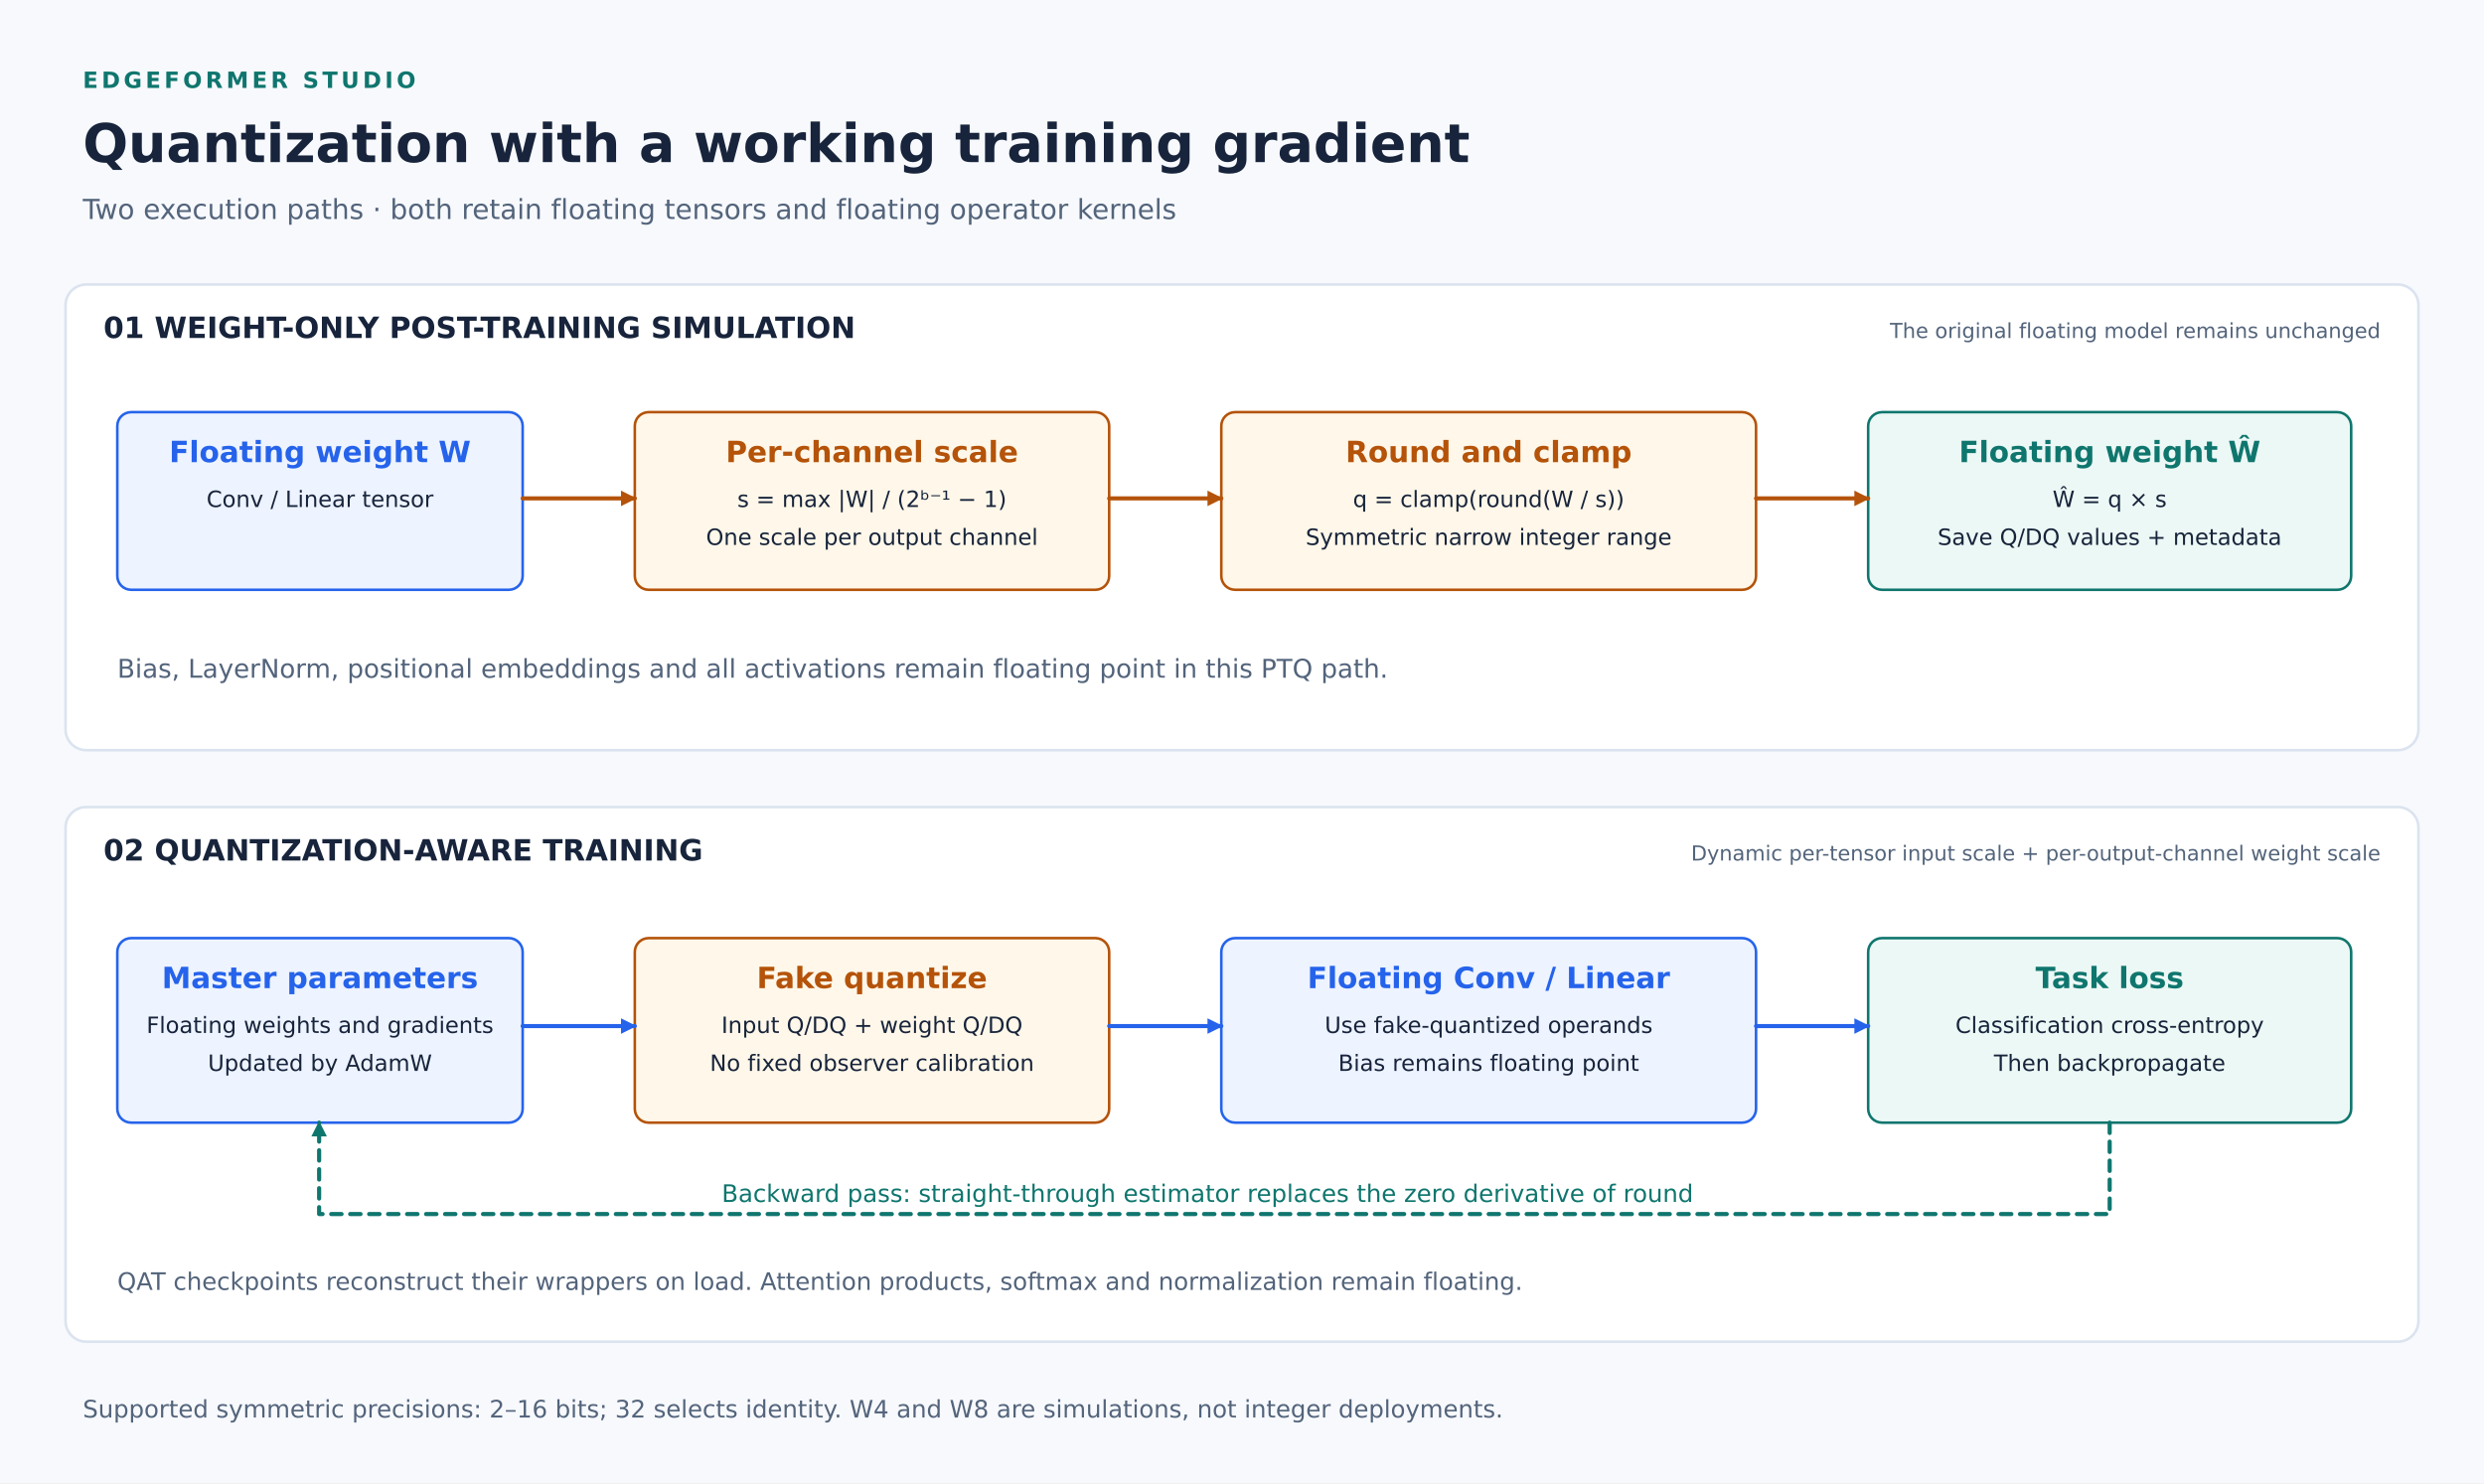
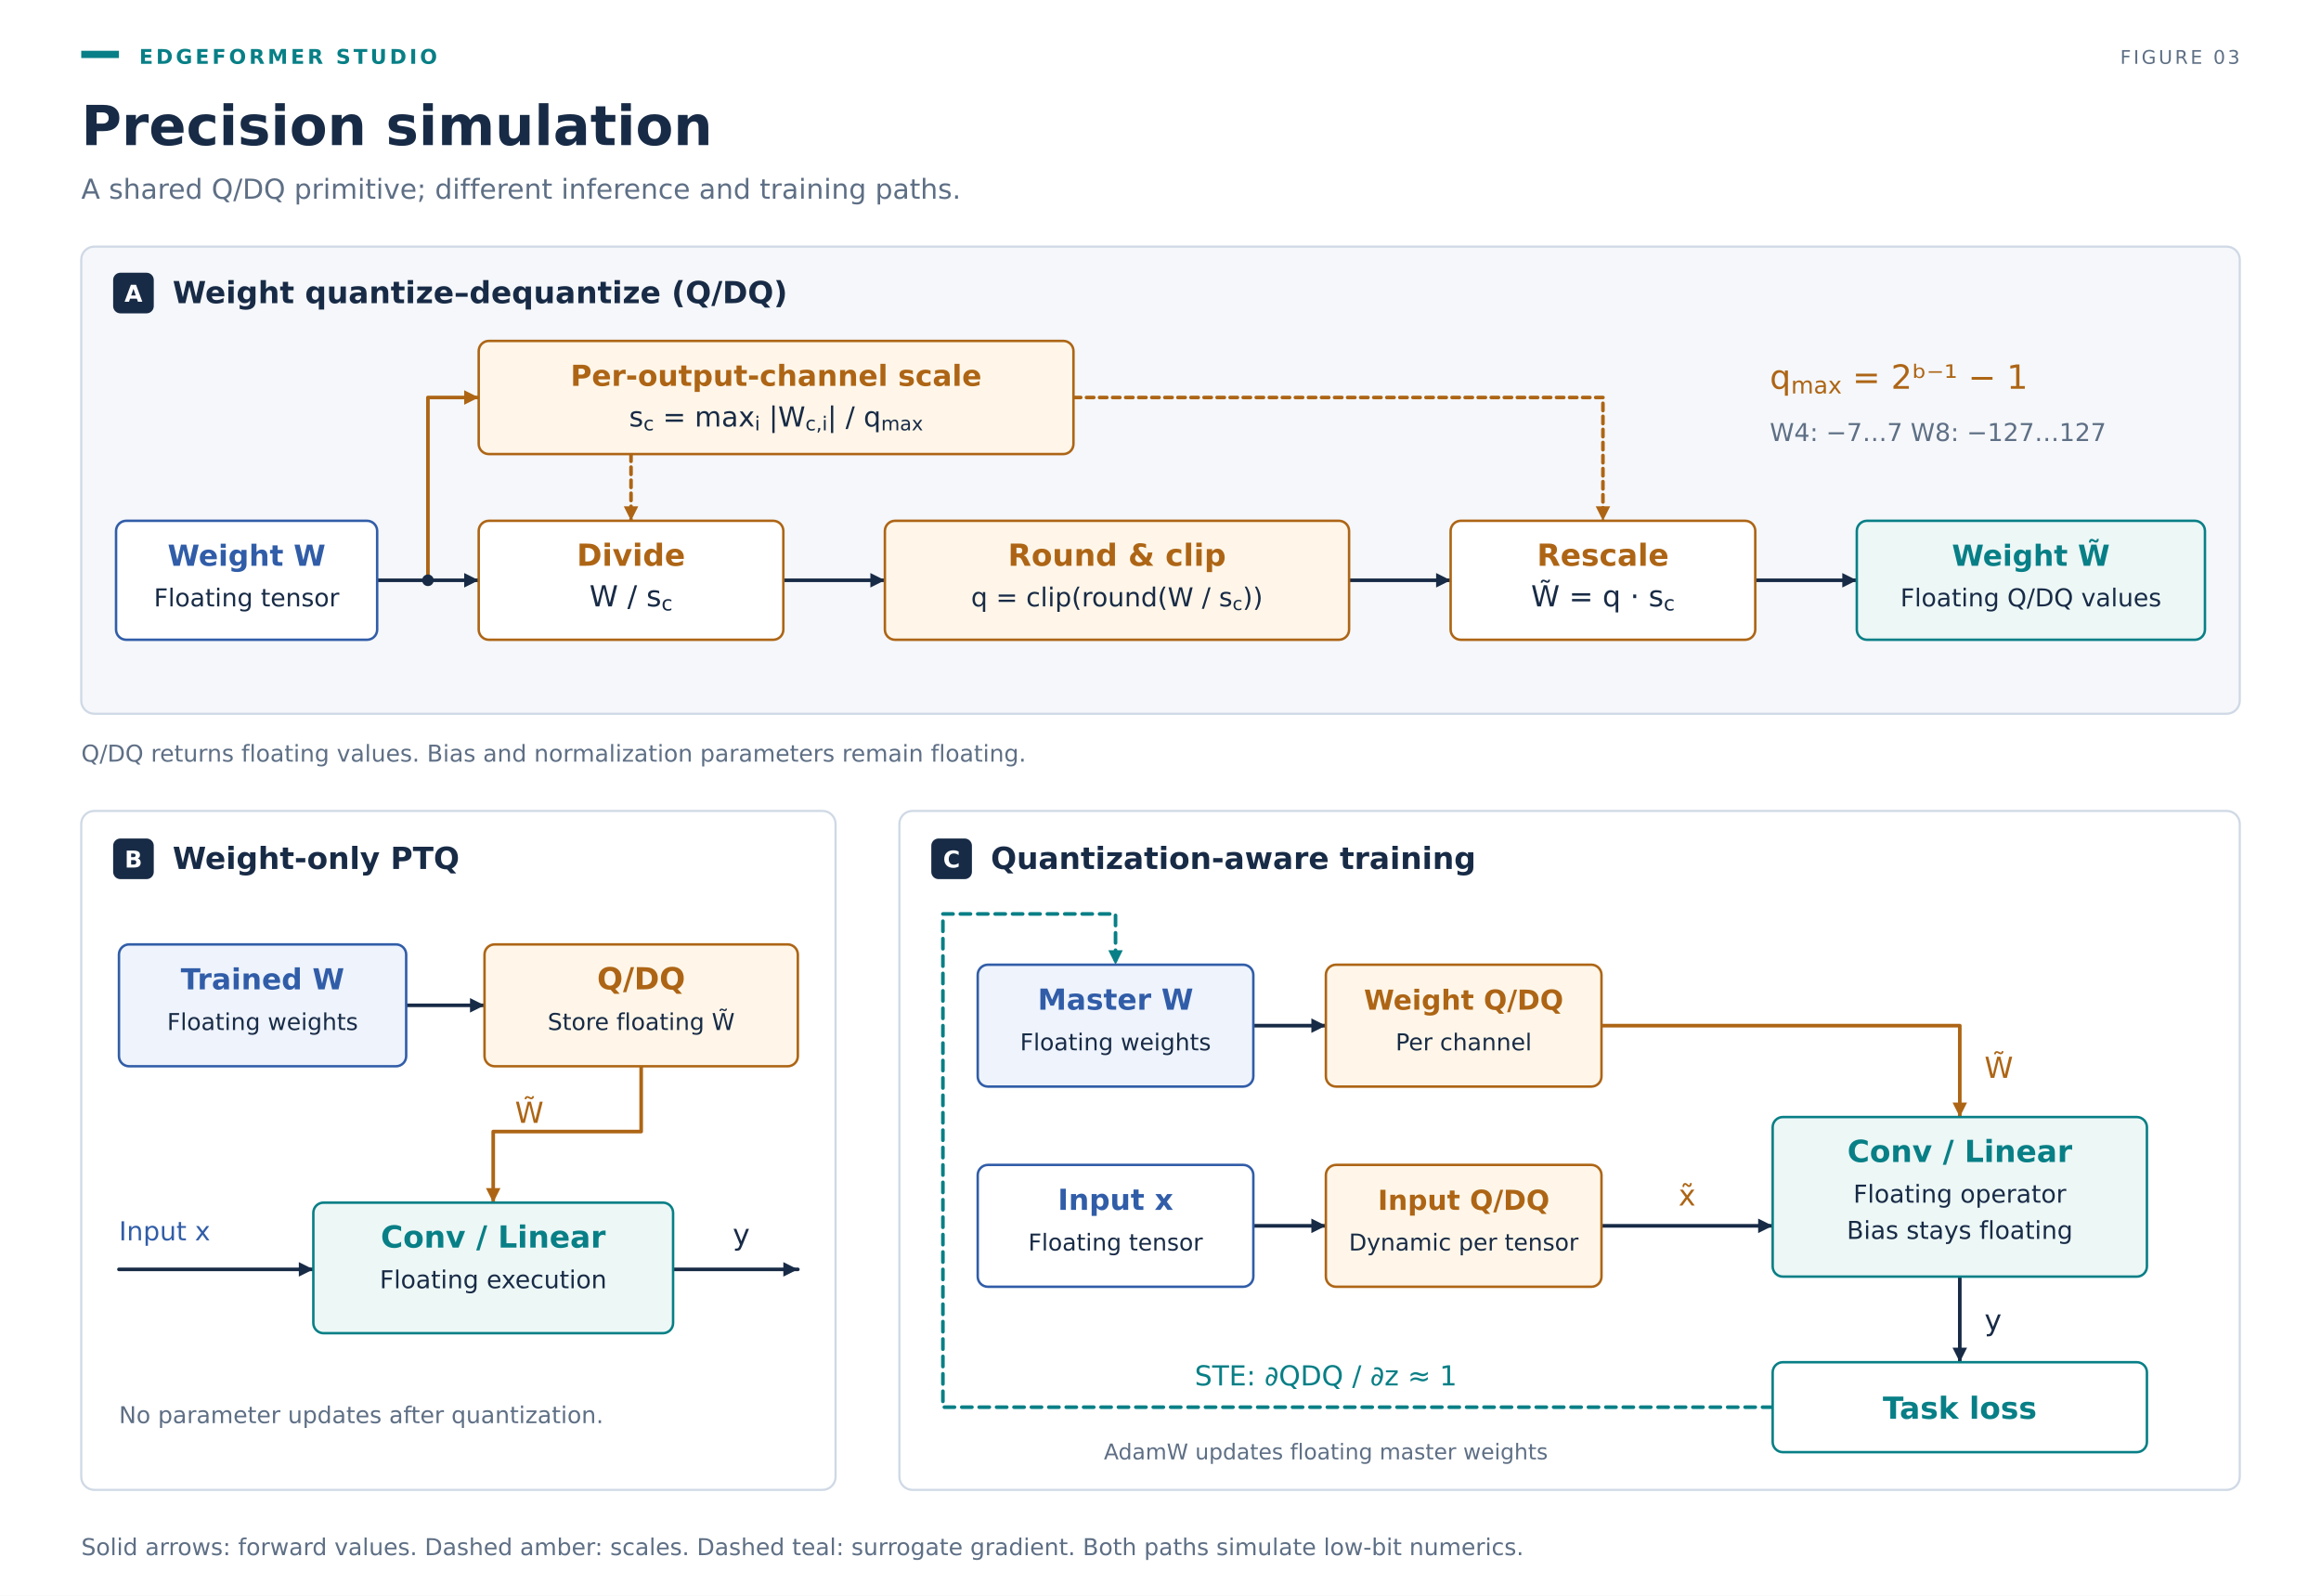
- <svg xmlns="http://www.w3.org/2000/svg" width="1440" height="860" viewBox="0 0 1440 860" role="img" aria-label="Quantization with a working training gradient">
+ <svg xmlns="http://www.w3.org/2000/svg" width="1600" height="1100" viewBox="0 0 1600 1100" role="img" aria-labelledby="title description">
  <defs>
-     <marker id="arrow-blue" markerWidth="9" markerHeight="9" refX="8" refY="4.5" orient="auto" markerUnits="userSpaceOnUse">
-       <path d="M0 0 L9 4.5 L0 9 Z" fill="#2563eb" />
+     <marker id="arrow-182B46" markerWidth="11" markerHeight="10" refX="10" refY="5" orient="auto" markerUnits="userSpaceOnUse">
+       <path d="M0,0 L10,5 L0,10 Z" fill="#182B46" />
    </marker>
-     <marker id="arrow-teal" markerWidth="9" markerHeight="9" refX="8" refY="4.5" orient="auto" markerUnits="userSpaceOnUse">
-       <path d="M0 0 L9 4.5 L0 9 Z" fill="#0f766e" />
+     <marker id="arrow-315DA8" markerWidth="11" markerHeight="10" refX="10" refY="5" orient="auto" markerUnits="userSpaceOnUse">
+       <path d="M0,0 L10,5 L0,10 Z" fill="#315DA8" />
    </marker>
-     <marker id="arrow-gray" markerWidth="9" markerHeight="9" refX="8" refY="4.5" orient="auto" markerUnits="userSpaceOnUse">
-       <path d="M0 0 L9 4.5 L0 9 Z" fill="#53647b" />
+     <marker id="arrow-087F86" markerWidth="11" markerHeight="10" refX="10" refY="5" orient="auto" markerUnits="userSpaceOnUse">
+       <path d="M0,0 L10,5 L0,10 Z" fill="#087F86" />
    </marker>
-     <marker id="arrow-amber" markerWidth="9" markerHeight="9" refX="8" refY="4.5" orient="auto" markerUnits="userSpaceOnUse">
-       <path d="M0 0 L9 4.5 L0 9 Z" fill="#b45309" />
+     <marker id="arrow-AD6515" markerWidth="11" markerHeight="10" refX="10" refY="5" orient="auto" markerUnits="userSpaceOnUse">
+       <path d="M0,0 L10,5 L0,10 Z" fill="#AD6515" />
+     </marker>
+     <marker id="arrow-5E6F85" markerWidth="11" markerHeight="10" refX="10" refY="5" orient="auto" markerUnits="userSpaceOnUse">
+       <path d="M0,0 L10,5 L0,10 Z" fill="#5E6F85" />
    </marker>
  </defs>
-   <style>text{font-family:DejaVu Sans,Arial,sans-serif} .mono{font-family:DejaVu Sans Mono,monospace}</style>
-   <rect width="1440" height="860" fill="#f7f9fd" />
-   <text x="48" y="51" font-size="13" fill="#0f766e" font-weight="700" letter-spacing="2">EDGEFORMER STUDIO</text>
-   <text x="48" y="94" font-size="31" fill="#17243b" font-weight="700">Quantization with a working training gradient</text>
-   <text x="48" y="127" font-size="16" fill="#53647b" font-weight="400">Two execution paths · both retain floating tensors and floating operator kernels</text>
-   <rect x="38" y="165" width="1364" height="270" rx="12" fill="white" stroke="#dbe3ef" stroke-width="1.5" />
-   <text x="60" y="196" font-size="17" fill="#17243b" font-weight="700">01  WEIGHT-ONLY POST-TRAINING SIMULATION</text>
-   <text x="1380" y="196" font-size="12" fill="#53647b" font-weight="400" text-anchor="end">The original floating model remains unchanged</text>
-   <rect x="68" y="239" width="235" height="103" rx="8" fill="#edf3ff" stroke="#2563eb" stroke-width="1.5" />
-   <text x="185.5" y="268" font-size="17" fill="#2563eb" font-weight="700" text-anchor="middle">Floating weight W</text>
-   <text x="185.5" y="294" font-size="13" fill="#17243b" font-weight="400" text-anchor="middle">Conv / Linear tensor</text>
-   <rect x="368" y="239" width="275" height="103" rx="8" fill="#fff7e9" stroke="#b45309" stroke-width="1.5" />
-   <text x="505.5" y="268" font-size="17" fill="#b45309" font-weight="700" text-anchor="middle">Per-channel scale</text>
-   <text x="505.5" y="294" font-size="13" fill="#17243b" font-weight="400" text-anchor="middle">s = max |W| / (2ᵇ⁻¹ − 1)</text>
-   <text x="505.5" y="316" font-size="13" fill="#17243b" font-weight="400" text-anchor="middle">One scale per output channel</text>
-   <rect x="708" y="239" width="310" height="103" rx="8" fill="#fff7e9" stroke="#b45309" stroke-width="1.5" />
-   <text x="863.0" y="268" font-size="17" fill="#b45309" font-weight="700" text-anchor="middle">Round and clamp</text>
-   <text x="863.0" y="294" font-size="13" fill="#17243b" font-weight="400" text-anchor="middle">q = clamp(round(W / s))</text>
-   <text x="863.0" y="316" font-size="13" fill="#17243b" font-weight="400" text-anchor="middle">Symmetric narrow integer range</text>
-   <rect x="1083" y="239" width="280" height="103" rx="8" fill="#ecf8f5" stroke="#0f766e" stroke-width="1.5" />
-   <text x="1223.0" y="268" font-size="17" fill="#0f766e" font-weight="700" text-anchor="middle">Floating weight Ŵ</text>
-   <text x="1223.0" y="294" font-size="13" fill="#17243b" font-weight="400" text-anchor="middle">Ŵ = q × s</text>
-   <text x="1223.0" y="316" font-size="13" fill="#17243b" font-weight="400" text-anchor="middle">Save Q/DQ values + metadata</text>
-   <path d="M303 289 H368" fill="none" stroke="#b45309" stroke-width="2.4" stroke-linejoin="round" stroke-linecap="round" marker-end="url(#arrow-amber)" />
-   <path d="M643 289 H708" fill="none" stroke="#b45309" stroke-width="2.4" stroke-linejoin="round" stroke-linecap="round" marker-end="url(#arrow-amber)" />
-   <path d="M1018 289 H1083" fill="none" stroke="#b45309" stroke-width="2.4" stroke-linejoin="round" stroke-linecap="round" marker-end="url(#arrow-amber)" />
-   <text x="68" y="393" font-size="15" fill="#53647b" font-weight="400">Bias, LayerNorm, positional embeddings and all activations remain floating point in this PTQ path.</text>
-   <rect x="38" y="468" width="1364" height="310" rx="12" fill="white" stroke="#dbe3ef" stroke-width="1.5" />
-   <text x="60" y="499" font-size="17" fill="#17243b" font-weight="700">02  QUANTIZATION-AWARE TRAINING</text>
-   <text x="1380" y="499" font-size="12" fill="#53647b" font-weight="400" text-anchor="end">Dynamic per-tensor input scale + per-output-channel weight scale</text>
-   <rect x="68" y="544" width="235" height="107" rx="8" fill="#edf3ff" stroke="#2563eb" stroke-width="1.5" />
-   <text x="185.5" y="573" font-size="17" fill="#2563eb" font-weight="700" text-anchor="middle">Master parameters</text>
-   <text x="185.5" y="599" font-size="13" fill="#17243b" font-weight="400" text-anchor="middle">Floating weights and gradients</text>
-   <text x="185.5" y="621" font-size="13" fill="#17243b" font-weight="400" text-anchor="middle">Updated by AdamW</text>
-   <rect x="368" y="544" width="275" height="107" rx="8" fill="#fff7e9" stroke="#b45309" stroke-width="1.5" />
-   <text x="505.5" y="573" font-size="17" fill="#b45309" font-weight="700" text-anchor="middle">Fake quantize</text>
-   <text x="505.5" y="599" font-size="13" fill="#17243b" font-weight="400" text-anchor="middle">Input Q/DQ + weight Q/DQ</text>
-   <text x="505.5" y="621" font-size="13" fill="#17243b" font-weight="400" text-anchor="middle">No fixed observer calibration</text>
-   <rect x="708" y="544" width="310" height="107" rx="8" fill="#edf3ff" stroke="#2563eb" stroke-width="1.5" />
-   <text x="863.0" y="573" font-size="17" fill="#2563eb" font-weight="700" text-anchor="middle">Floating Conv / Linear</text>
-   <text x="863.0" y="599" font-size="13" fill="#17243b" font-weight="400" text-anchor="middle">Use fake-quantized operands</text>
-   <text x="863.0" y="621" font-size="13" fill="#17243b" font-weight="400" text-anchor="middle">Bias remains floating point</text>
-   <rect x="1083" y="544" width="280" height="107" rx="8" fill="#ecf8f5" stroke="#0f766e" stroke-width="1.5" />
-   <text x="1223.0" y="573" font-size="17" fill="#0f766e" font-weight="700" text-anchor="middle">Task loss</text>
-   <text x="1223.0" y="599" font-size="13" fill="#17243b" font-weight="400" text-anchor="middle">Classification cross-entropy</text>
-   <text x="1223.0" y="621" font-size="13" fill="#17243b" font-weight="400" text-anchor="middle">Then backpropagate</text>
-   <path d="M303 595 H368" fill="none" stroke="#2563eb" stroke-width="2.4" stroke-linejoin="round" stroke-linecap="round" marker-end="url(#arrow-blue)" />
-   <path d="M643 595 H708" fill="none" stroke="#2563eb" stroke-width="2.4" stroke-linejoin="round" stroke-linecap="round" marker-end="url(#arrow-blue)" />
-   <path d="M1018 595 H1083" fill="none" stroke="#2563eb" stroke-width="2.4" stroke-linejoin="round" stroke-linecap="round" marker-end="url(#arrow-blue)" />
-   <path d="M1223 651 V704 H185 V651" fill="none" stroke="#0f766e" stroke-width="2.4" stroke-linejoin="round" stroke-linecap="round" marker-end="url(#arrow-teal)" stroke-dasharray="6 5" />
-   <text x="700" y="697" font-size="14" fill="#0f766e" font-weight="400" text-anchor="middle">Backward pass: straight-through estimator replaces the zero derivative of round</text>
-   <text x="68" y="748" font-size="14" fill="#53647b" font-weight="400">QAT checkpoints reconstruct their wrappers on load. Attention products, softmax and normalization remain floating.</text>
-   <text x="48" y="822" font-size="14" fill="#53647b" font-weight="400">Supported symmetric precisions: 2–16 bits; 32 selects identity. W4 and W8 are simulations, not integer deployments.</text>
+   <style>text{font-family:'DejaVu Sans',Arial,sans-serif} text{font-variant-ligatures:none}</style>
+   <g id="background">
+     <rect x="0" y="0" width="1600" height="1100" rx="0" fill="white" stroke="none" stroke-width="1.5" />
+     <rect x="56" y="170" width="1488" height="322" rx="9" fill="#F5F7FA" stroke="#CFD9E5" stroke-width="1.5" />
+     <rect x="56" y="559" width="520" height="468" rx="9" fill="white" stroke="#CFD9E5" stroke-width="1.5" />
+     <rect x="620" y="559" width="924" height="468" rx="9" fill="white" stroke="#CFD9E5" stroke-width="1.5" />
+   </g>
+   <g id="edges">
+     <path d="M260,400 L330,400" fill="none" stroke="#182B46" stroke-width="2.5" stroke-linecap="round" stroke-linejoin="round" marker-end="url(#arrow-182B46)" />
+     <path d="M540,400 L610,400" fill="none" stroke="#182B46" stroke-width="2.5" stroke-linecap="round" stroke-linejoin="round" marker-end="url(#arrow-182B46)" />
+     <path d="M930,400 L1000,400" fill="none" stroke="#182B46" stroke-width="2.5" stroke-linecap="round" stroke-linejoin="round" marker-end="url(#arrow-182B46)" />
+     <path d="M1210,400 L1280,400" fill="none" stroke="#182B46" stroke-width="2.5" stroke-linecap="round" stroke-linejoin="round" marker-end="url(#arrow-182B46)" />
+     <path d="M295,400 L295,274 L330,274" fill="none" stroke="#AD6515" stroke-width="2.5" stroke-linecap="round" stroke-linejoin="round" marker-end="url(#arrow-AD6515)" />
+     <path d="M435,313 L435,359" fill="none" stroke="#AD6515" stroke-width="2.5" stroke-linecap="round" stroke-linejoin="round" stroke-dasharray="5 4" marker-end="url(#arrow-AD6515)" />
+     <path d="M740,274 L1105,274 L1105,359" fill="none" stroke="#AD6515" stroke-width="2.5" stroke-linecap="round" stroke-linejoin="round" stroke-dasharray="5 4" marker-end="url(#arrow-AD6515)" />
+     <path d="M280,693 L334,693" fill="none" stroke="#182B46" stroke-width="2.5" stroke-linecap="round" stroke-linejoin="round" marker-end="url(#arrow-182B46)" />
+     <path d="M442,735 L442,780 L340,780 L340,829" fill="none" stroke="#AD6515" stroke-width="2.5" stroke-linecap="round" stroke-linejoin="round" marker-end="url(#arrow-AD6515)" />
+     <path d="M82,875 L216,875" fill="none" stroke="#182B46" stroke-width="2.5" stroke-linecap="round" stroke-linejoin="round" marker-end="url(#arrow-182B46)" />
+     <path d="M464,875 L550,875" fill="none" stroke="#182B46" stroke-width="2.5" stroke-linecap="round" stroke-linejoin="round" marker-end="url(#arrow-182B46)" />
+     <path d="M864,707 L914,707" fill="none" stroke="#182B46" stroke-width="2.5" stroke-linecap="round" stroke-linejoin="round" marker-end="url(#arrow-182B46)" />
+     <path d="M864,845 L914,845" fill="none" stroke="#182B46" stroke-width="2.5" stroke-linecap="round" stroke-linejoin="round" marker-end="url(#arrow-182B46)" />
+     <path d="M1104,707 L1351,707 L1351,770" fill="none" stroke="#AD6515" stroke-width="2.5" stroke-linecap="round" stroke-linejoin="round" marker-end="url(#arrow-AD6515)" />
+     <path d="M1104,845 L1222,845" fill="none" stroke="#182B46" stroke-width="2.5" stroke-linecap="round" stroke-linejoin="round" marker-end="url(#arrow-182B46)" />
+     <path d="M1351,880 L1351,939" fill="none" stroke="#182B46" stroke-width="2.5" stroke-linecap="round" stroke-linejoin="round" marker-end="url(#arrow-182B46)" />
+     <path d="M1222,970 L650,970 L650,630 L769,630 L769,665" fill="none" stroke="#087F86" stroke-width="2.5" stroke-linecap="round" stroke-linejoin="round" stroke-dasharray="7 5" marker-end="url(#arrow-087F86)" />
+   </g>
+   <g id="nodes">
+     <rect x="56" y="35" width="26" height="5" rx="0" fill="#087F86" stroke="none" stroke-width="1.5" />
+     <rect x="78" y="188" width="28" height="28" rx="5" fill="#182B46" stroke="none" stroke-width="1.5" />
+     <rect x="330" y="235" width="410" height="78" rx="7" fill="#FFF6E9" stroke="#AD6515" stroke-width="1.7" />
+     <rect x="80" y="359" width="180" height="82" rx="7" fill="white" stroke="#315DA8" stroke-width="1.7" />
+     <rect x="330" y="359" width="210" height="82" rx="7" fill="white" stroke="#AD6515" stroke-width="1.7" />
+     <rect x="610" y="359" width="320" height="82" rx="7" fill="#FFF6E9" stroke="#AD6515" stroke-width="1.7" />
+     <rect x="1000" y="359" width="210" height="82" rx="7" fill="white" stroke="#AD6515" stroke-width="1.7" />
+     <rect x="1280" y="359" width="240" height="82" rx="7" fill="#EDF7F6" stroke="#087F86" stroke-width="1.7" />
+     <circle cx="295" cy="400" r="4" fill="#182B46" />
+     <rect x="78" y="578" width="28" height="28" rx="5" fill="#182B46" stroke="none" stroke-width="1.5" />
+     <rect x="82" y="651" width="198" height="84" rx="7" fill="#EEF3FC" stroke="#315DA8" stroke-width="1.7" />
+     <rect x="334" y="651" width="216" height="84" rx="7" fill="#FFF6E9" stroke="#AD6515" stroke-width="1.7" />
+     <rect x="216" y="829" width="248" height="90" rx="7" fill="#EDF7F6" stroke="#087F86" stroke-width="1.7" />
+     <rect x="642" y="578" width="28" height="28" rx="5" fill="#182B46" stroke="none" stroke-width="1.5" />
+     <rect x="674" y="665" width="190" height="84" rx="7" fill="#EEF3FC" stroke="#315DA8" stroke-width="1.7" />
+     <rect x="914" y="665" width="190" height="84" rx="7" fill="#FFF6E9" stroke="#AD6515" stroke-width="1.7" />
+     <rect x="674" y="803" width="190" height="84" rx="7" fill="white" stroke="#315DA8" stroke-width="1.7" />
+     <rect x="914" y="803" width="190" height="84" rx="7" fill="#FFF6E9" stroke="#AD6515" stroke-width="1.7" />
+     <rect x="1222" y="770" width="258" height="110" rx="7" fill="#EDF7F6" stroke="#087F86" stroke-width="1.7" />
+     <rect x="1222" y="939" width="258" height="62" rx="7" fill="white" stroke="#087F86" stroke-width="1.7" />
+   </g>
+   <g id="labels">
+     <text id="label-0" x="96" y="44" font-size="14" fill="#087F86" font-weight="700" letter-spacing="2.0">EDGEFORMER STUDIO</text>
+     <text id="label-1" x="1544" y="44" font-size="13" fill="#5E6F85" font-weight="400" text-anchor="end" letter-spacing="1.7">FIGURE 03</text>
+     <text id="label-2" x="56" y="100" font-size="38" fill="#182B46" font-weight="700">Precision simulation</text>
+     <text id="label-3" x="56" y="137" font-size="19" fill="#5E6F85" font-weight="400">A shared Q/DQ primitive; different inference and training paths.</text>
+     <text id="label-4" x="92" y="208" font-size="16" fill="white" font-weight="700" text-anchor="middle">A</text>
+     <text id="label-5" x="119" y="209" font-size="21" fill="#182B46" font-weight="700">Weight quantize–dequantize (Q/DQ)</text>
+     <text id="label-6" x="535.0" y="266" font-size="20" fill="#AD6515" font-weight="700" text-anchor="middle">Per-output-channel scale</text>
+     <text id="label-7" x="535.0" y="294" font-size="19" fill="#182B46" font-weight="400" text-anchor="middle">s<tspan baseline-shift="sub" font-size="70%">c</tspan> = max<tspan baseline-shift="sub" font-size="70%">i</tspan> |W<tspan baseline-shift="sub" font-size="70%">c,i</tspan>| / q<tspan baseline-shift="sub" font-size="70%">max</tspan>
+     </text>
+     <text id="label-8" x="1220" y="268" font-size="23" fill="#AD6515" font-weight="400">q<tspan baseline-shift="sub" font-size="70%">max</tspan> = 2ᵇ⁻¹ − 1</text>
+     <text id="label-9" x="1220" y="304" font-size="17" fill="#5E6F85" font-weight="400">W4: −7…7     W8: −127…127</text>
+     <text id="label-10" x="170.0" y="390" font-size="20" fill="#315DA8" font-weight="700" text-anchor="middle">Weight W</text>
+     <text id="label-11" x="170.0" y="418" font-size="17" fill="#182B46" font-weight="400" text-anchor="middle">Floating tensor</text>
+     <text id="label-12" x="435.0" y="390" font-size="21" fill="#AD6515" font-weight="700" text-anchor="middle">Divide</text>
+     <text id="label-13" x="435.0" y="418" font-size="20" fill="#182B46" font-weight="400" text-anchor="middle">W / s<tspan baseline-shift="sub" font-size="70%">c</tspan>
+     </text>
+     <text id="label-14" x="770.0" y="390" font-size="21" fill="#AD6515" font-weight="700" text-anchor="middle">Round &amp; clip</text>
+     <text id="label-15" x="770.0" y="418" font-size="18" fill="#182B46" font-weight="400" text-anchor="middle">q = clip(round(W / s<tspan baseline-shift="sub" font-size="70%">c</tspan>))</text>
+     <text id="label-16" x="1105.0" y="390" font-size="21" fill="#AD6515" font-weight="700" text-anchor="middle">Rescale</text>
+     <text id="label-17" x="1105.0" y="418" font-size="20" fill="#182B46" font-weight="400" text-anchor="middle">W̃ = q · s<tspan baseline-shift="sub" font-size="70%">c</tspan>
+     </text>
+     <text id="label-18" x="1400.0" y="390" font-size="20" fill="#087F86" font-weight="700" text-anchor="middle">Weight W̃</text>
+     <text id="label-19" x="1400.0" y="418" font-size="17" fill="#182B46" font-weight="400" text-anchor="middle">Floating Q/DQ values</text>
+     <text id="label-20" x="56" y="525" font-size="16" fill="#5E6F85" font-weight="400">Q/DQ returns floating values. Bias and normalization parameters remain floating.</text>
+     <text id="label-21" x="92" y="598" font-size="16" fill="white" font-weight="700" text-anchor="middle">B</text>
+     <text id="label-22" x="119" y="599" font-size="21" fill="#182B46" font-weight="700">Weight-only PTQ</text>
+     <text id="label-23" x="181.0" y="682" font-size="20" fill="#315DA8" font-weight="700" text-anchor="middle">Trained W</text>
+     <text id="label-24" x="181.0" y="710" font-size="16" fill="#182B46" font-weight="400" text-anchor="middle">Floating weights</text>
+     <text id="label-25" x="442.0" y="682" font-size="21" fill="#AD6515" font-weight="700" text-anchor="middle">Q/DQ</text>
+     <text id="label-26" x="442.0" y="710" font-size="16" fill="#182B46" font-weight="400" text-anchor="middle">Store floating W̃</text>
+     <text id="label-27" x="340.0" y="860" font-size="21" fill="#087F86" font-weight="700" text-anchor="middle">Conv / Linear</text>
+     <text id="label-28" x="340.0" y="888" font-size="17" fill="#182B46" font-weight="400" text-anchor="middle">Floating execution</text>
+     <text id="label-29" x="355" y="774" font-size="20" fill="#AD6515" font-weight="400">W̃</text>
+     <text id="label-30" x="82" y="855" font-size="18" fill="#315DA8" font-weight="400">Input x</text>
+     <text id="label-31" x="511" y="858" font-size="20" fill="#182B46" font-weight="400" text-anchor="middle">y</text>
+     <text id="label-32" x="82" y="981" font-size="16" fill="#5E6F85" font-weight="400">No parameter updates after quantization.</text>
+     <text id="label-33" x="656" y="598" font-size="16" fill="white" font-weight="700" text-anchor="middle">C</text>
+     <text id="label-34" x="683" y="599" font-size="21" fill="#182B46" font-weight="700">Quantization-aware training</text>
+     <text id="label-35" x="769.0" y="696" font-size="20" fill="#315DA8" font-weight="700" text-anchor="middle">Master W</text>
+     <text id="label-36" x="769.0" y="724" font-size="16" fill="#182B46" font-weight="400" text-anchor="middle">Floating weights</text>
+     <text id="label-37" x="1009.0" y="696" font-size="19" fill="#AD6515" font-weight="700" text-anchor="middle">Weight Q/DQ</text>
+     <text id="label-38" x="1009.0" y="724" font-size="16" fill="#182B46" font-weight="400" text-anchor="middle">Per channel</text>
+     <text id="label-39" x="769.0" y="834" font-size="20" fill="#315DA8" font-weight="700" text-anchor="middle">Input x</text>
+     <text id="label-40" x="769.0" y="862" font-size="16" fill="#182B46" font-weight="400" text-anchor="middle">Floating tensor</text>
+     <text id="label-41" x="1009.0" y="834" font-size="19" fill="#AD6515" font-weight="700" text-anchor="middle">Input Q/DQ</text>
+     <text id="label-42" x="1009.0" y="862" font-size="16" fill="#182B46" font-weight="400" text-anchor="middle">Dynamic per tensor</text>
+     <text id="label-43" x="1351.0" y="801" font-size="21" fill="#087F86" font-weight="700" text-anchor="middle">Conv / Linear</text>
+     <text id="label-44" x="1351.0" y="829" font-size="17" fill="#182B46" font-weight="400" text-anchor="middle">Floating operator</text>
+     <text id="label-45" x="1351.0" y="854" font-size="17" fill="#182B46" font-weight="400" text-anchor="middle">Bias stays floating</text>
+     <text id="label-46" x="1368" y="743" font-size="20" fill="#AD6515" font-weight="400">W̃</text>
+     <text id="label-47" x="1163" y="831" font-size="20" fill="#AD6515" font-weight="400" text-anchor="middle">x̃</text>
+     <text id="label-48" x="1351.0" y="978" font-size="21" fill="#087F86" font-weight="700" text-anchor="middle">Task loss</text>
+     <text id="label-49" x="1368" y="917" font-size="20" fill="#182B46" font-weight="400">y</text>
+     <text id="label-50" x="914" y="955" font-size="19" fill="#087F86" font-weight="400" text-anchor="middle">STE: ∂QDQ / ∂z ≈ 1</text>
+     <text id="label-51" x="914" y="1006" font-size="15" fill="#5E6F85" font-weight="400" text-anchor="middle">AdamW updates floating master weights</text>
+     <text id="label-52" x="56" y="1072" font-size="16" fill="#5E6F85" font-weight="400">Solid arrows: forward values. Dashed amber: scales. Dashed teal: surrogate gradient. Both paths simulate low-bit numerics.</text>
+   </g>
</svg>
